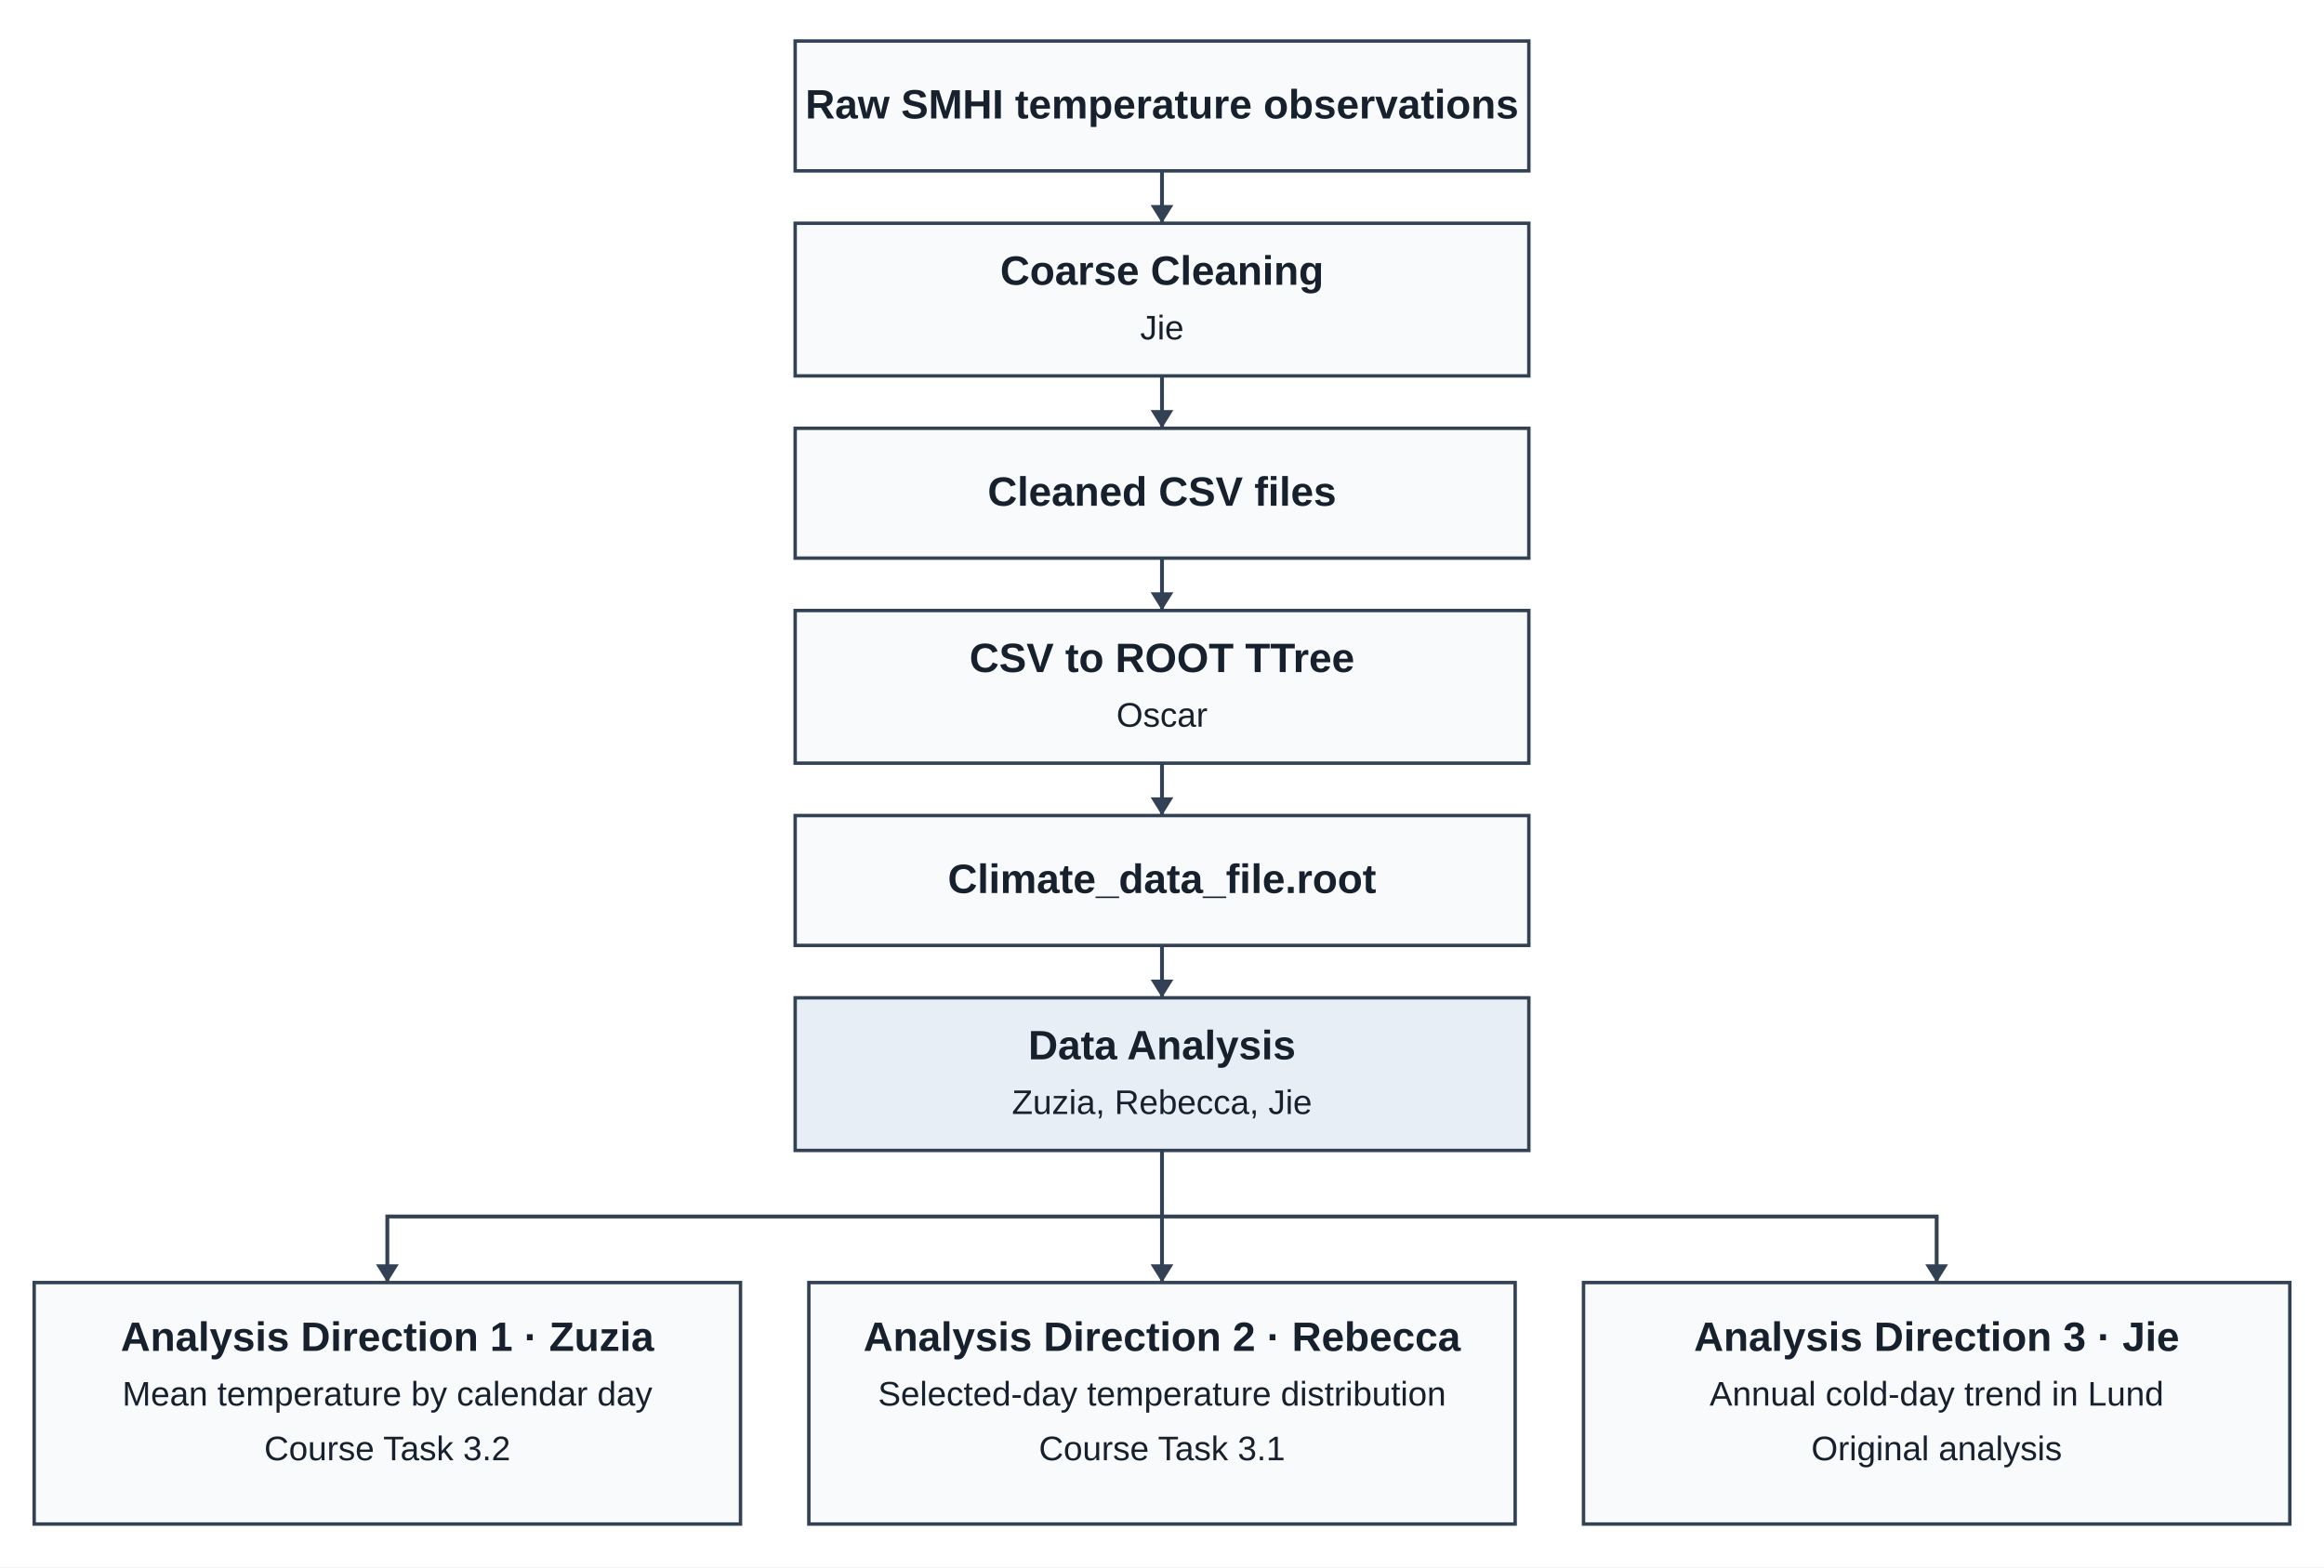
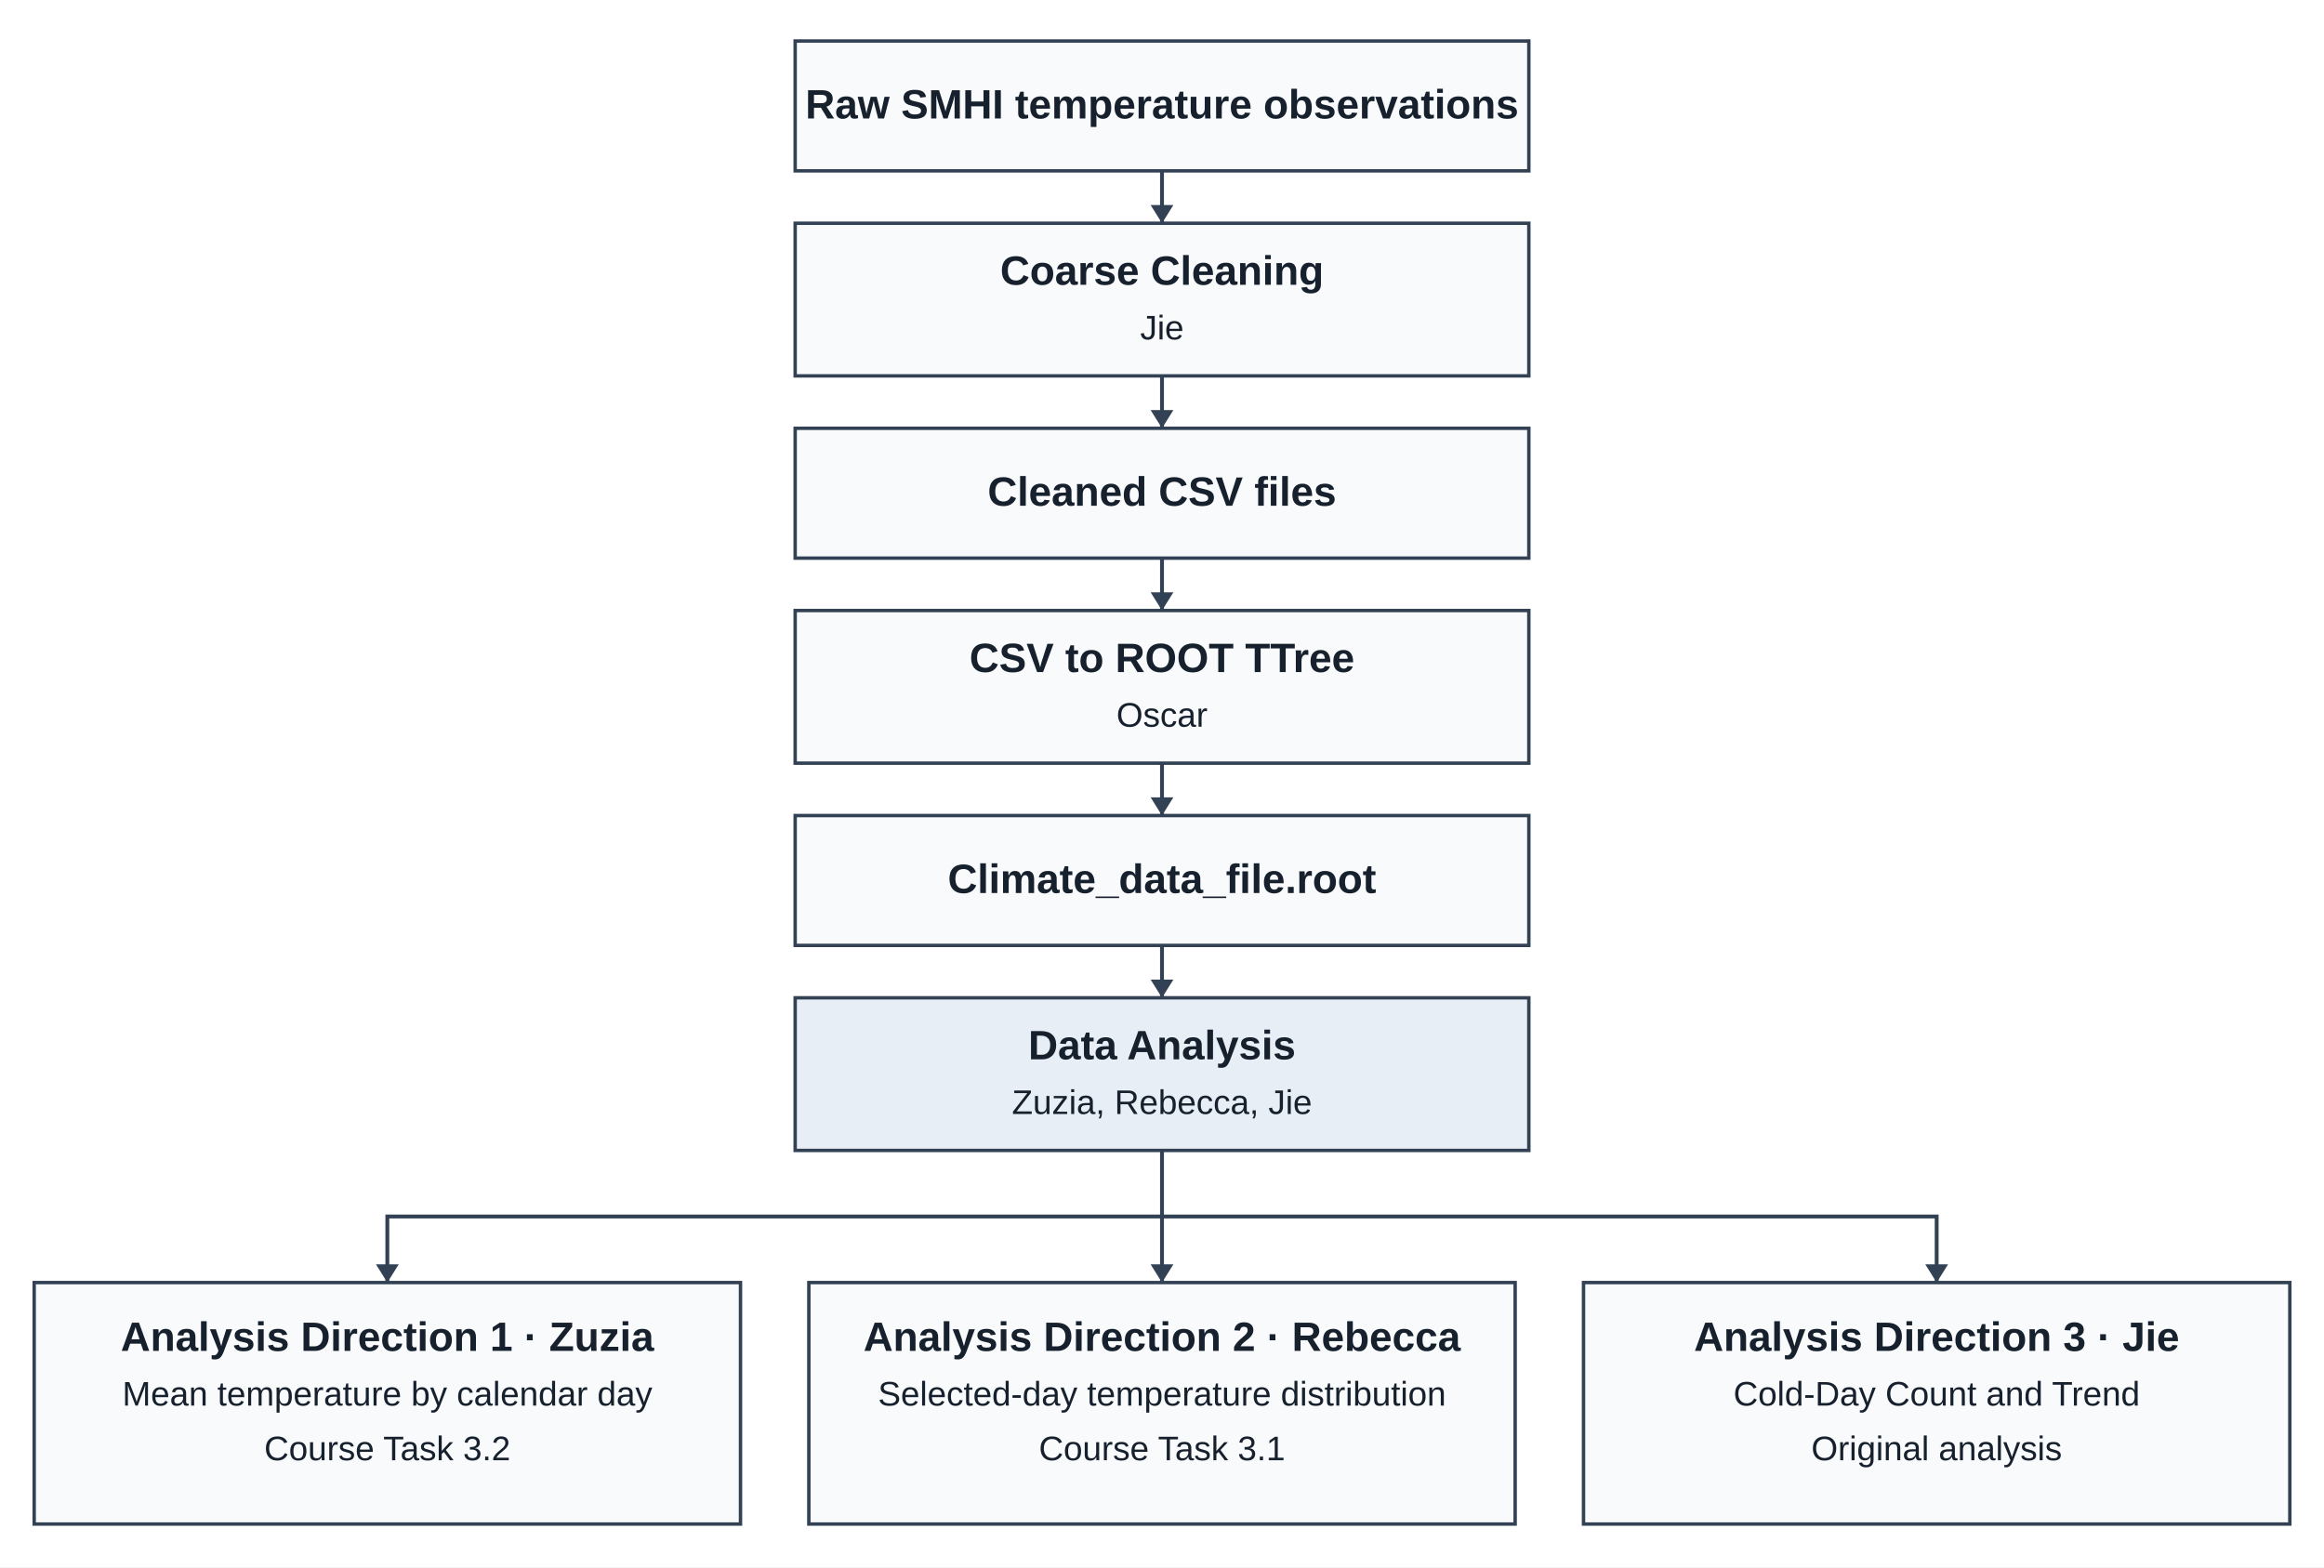
<svg xmlns="http://www.w3.org/2000/svg" width="1020" height="688" viewBox="0 0 1020 688" role="img" aria-labelledby="title desc">
  <rect width="1020" height="688" fill="#ffffff" />
  <g fill="none" stroke="#334155" stroke-width="1.7">
    <path d="M510 75V98 M510 165V188 M510 245V268 M510 335V358 M510 415V438" />
    <path d="M510 505V563 M170 563V534H850V563" />
  </g>
  <path d="M505 90h10l-5 8z M505 180h10l-5 8z M505 260h10l-5 8z M505 350h10l-5 8z M505 430h10l-5 8z M505 555h10l-5 8z M165 555h10l-5 8z M845 555h10l-5 8z" fill="#334155" />
  <g font-family="Arial, Helvetica, sans-serif" text-anchor="middle">
    <rect x="349" y="18" width="322" height="57" fill="#f8fafc" stroke="#334155" stroke-width="1.5" />
    <text x="510" y="52" font-size="18" font-weight="700" fill="#17212d">Raw SMHI temperature observations</text>
    <rect x="349" y="98" width="322" height="67" fill="#f8fafc" stroke="#334155" stroke-width="1.5" />
    <text x="510" y="125" font-size="18" font-weight="700" fill="#17212d">Coarse Cleaning</text>
    <text x="510" y="149" font-size="15" font-weight="400" fill="#17212d">Jie</text>
    <rect x="349" y="188" width="322" height="57" fill="#f8fafc" stroke="#334155" stroke-width="1.5" />
    <text x="510" y="222" font-size="18" font-weight="700" fill="#17212d">Cleaned CSV files</text>
    <rect x="349" y="268" width="322" height="67" fill="#f8fafc" stroke="#334155" stroke-width="1.5" />
    <text x="510" y="295" font-size="18" font-weight="700" fill="#17212d">CSV to ROOT TTree</text>
    <text x="510" y="319" font-size="15" font-weight="400" fill="#17212d">Oscar</text>
    <rect x="349" y="358" width="322" height="57" fill="#f8fafc" stroke="#334155" stroke-width="1.5" />
    <text x="510" y="392" font-size="18" font-weight="700" fill="#17212d">Climate_data_file.root</text>
    <rect x="349" y="438" width="322" height="67" fill="#e8eef5" stroke="#334155" stroke-width="1.5" />
    <text x="510" y="465" font-size="18" font-weight="700" fill="#17212d">Data Analysis</text>
    <text x="510" y="489" font-size="15" font-weight="400" fill="#17212d">Zuzia, Rebecca, Jie</text>
    <rect x="15" y="563" width="310" height="106" fill="#f8fafc" stroke="#334155" stroke-width="1.5" />
    <text x="170" y="593" font-size="18" font-weight="700" fill="#17212d">Analysis Direction 1 · Zuzia</text>
    <text x="170" y="617" font-size="15" font-weight="400" fill="#17212d">Mean temperature by calendar day</text>
    <text x="170" y="641" font-size="15" font-weight="400" fill="#17212d">Course Task 3.2</text>
    <rect x="355" y="563" width="310" height="106" fill="#f8fafc" stroke="#334155" stroke-width="1.5" />
    <text x="510" y="593" font-size="18" font-weight="700" fill="#17212d">Analysis Direction 2 · Rebecca</text>
    <text x="510" y="617" font-size="15" font-weight="400" fill="#17212d">Selected-day temperature distribution</text>
    <text x="510" y="641" font-size="15" font-weight="400" fill="#17212d">Course Task 3.1</text>
    <rect x="695" y="563" width="310" height="106" fill="#f8fafc" stroke="#334155" stroke-width="1.5" />
    <text x="850" y="593" font-size="18" font-weight="700" fill="#17212d">Analysis Direction 3 · Jie</text>
-     <text x="850" y="617" font-size="15" font-weight="400" fill="#17212d">Annual cold-day trend in Lund</text>
+     <text x="850" y="617" font-size="15" font-weight="400" fill="#17212d">Cold-Day Count and Trend</text>
    <text x="850" y="641" font-size="15" font-weight="400" fill="#17212d">Original analysis</text>
  </g>
</svg>
